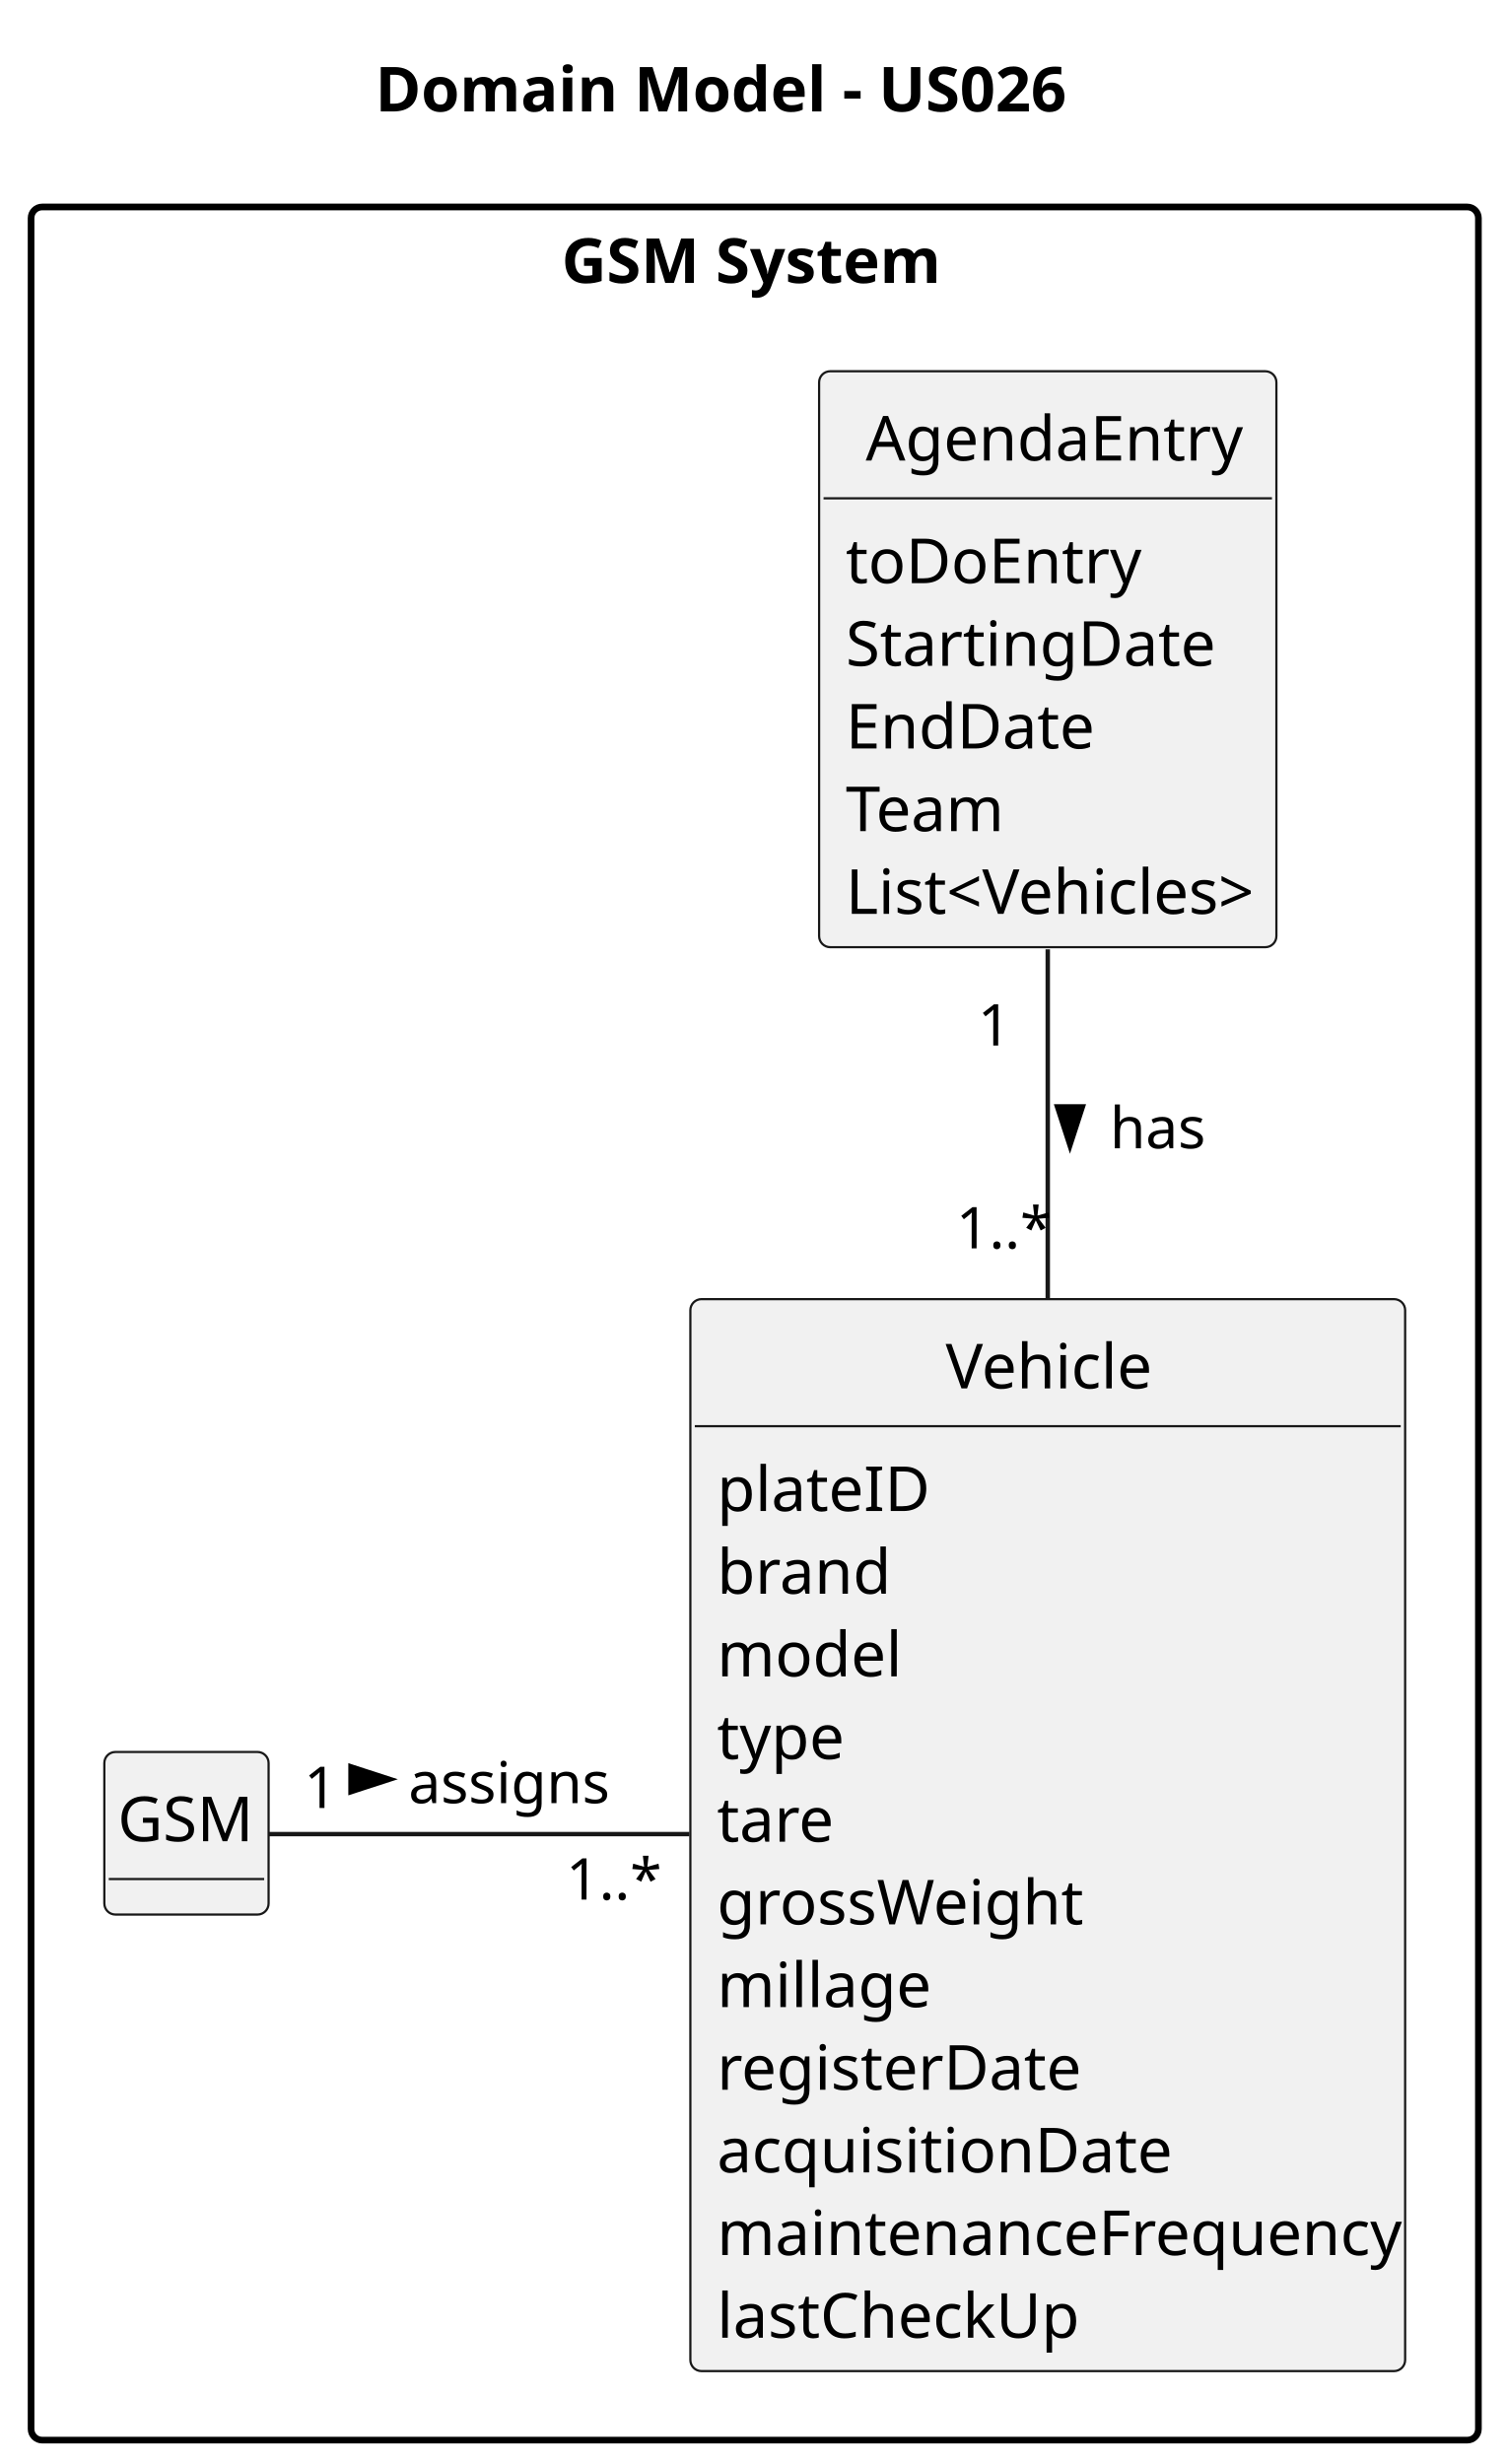
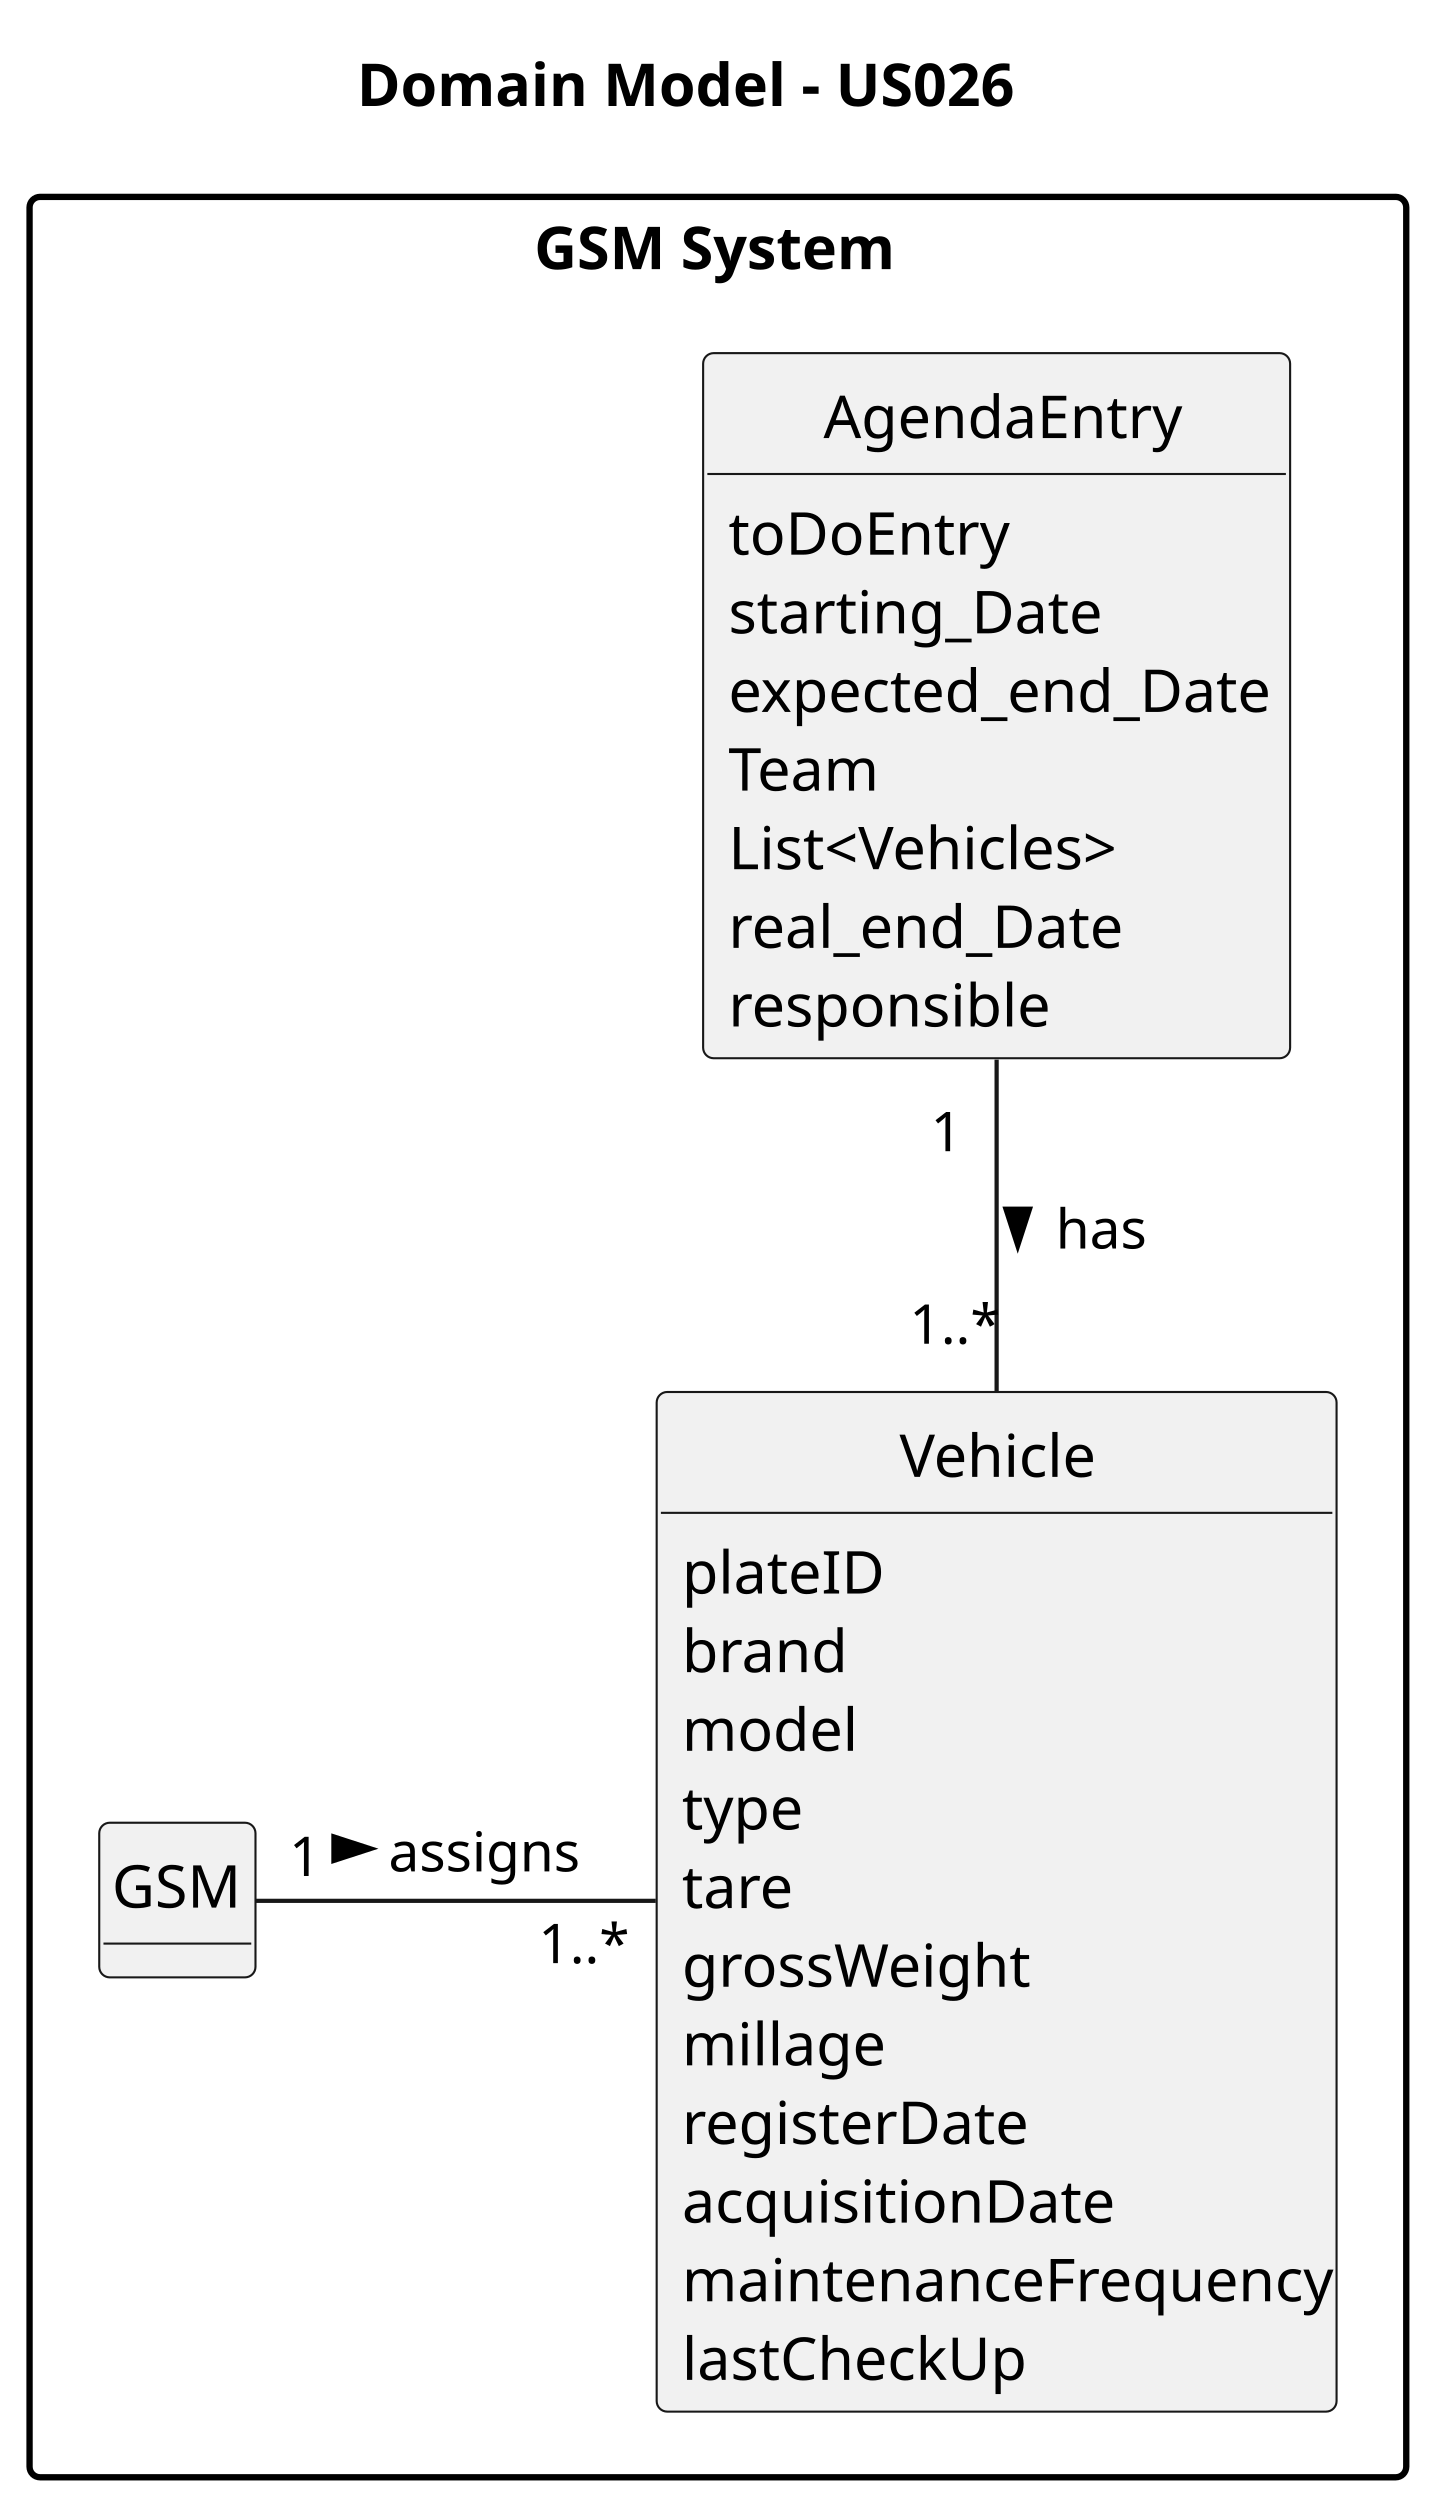
- <svg xmlns="http://www.w3.org/2000/svg" contentStyleType="text/css" height="555px" preserveAspectRatio="none" style="width:339px;height:555px;background:#FFFFFF;" version="1.1" viewBox="0 0 339 555" width="339px" zoomAndPan="magnify">
+ <svg xmlns="http://www.w3.org/2000/svg" contentStyleType="text/css" height="592px" preserveAspectRatio="none" style="width:339px;height:592px;background:#FFFFFF;" version="1.1" viewBox="0 0 339 592" width="339px" zoomAndPan="magnify">
  <defs />
  <g>
    <text fill="#000000" font-family="sans-serif" font-size="14" font-weight="bold" lengthAdjust="spacing" textLength="156" x="84.5" y="25.107">Domain Model - US026</text>
    <g id="cluster_GSM System">
-       <rect fill="none" height="503" rx="2.5" ry="2.5" style="stroke:#000000;stroke-width:1.5;" width="326" x="7" y="46.621" />
+       <rect fill="none" height="540" rx="2.5" ry="2.5" style="stroke:#000000;stroke-width:1.5;" width="326" x="7" y="46.621" />
      <text fill="#000000" font-family="sans-serif" font-size="14" font-weight="bold" lengthAdjust="spacing" textLength="87" x="126.5" y="63.728">GSM System</text>
    </g>
    <g id="elem_Vehicle">
-       <rect codeLine="17" fill="#F1F1F1" height="241.453" id="Vehicle" rx="2.5" ry="2.5" style="stroke:#181818;stroke-width:0.5;" width="161" x="155.5" y="292.621" />
-       <text fill="#000000" font-family="sans-serif" font-size="14" lengthAdjust="spacing" textLength="46" x="213" y="312.728">Vehicle</text>
-       <line style="stroke:#181818;stroke-width:0.5;" x1="156.5" x2="315.5" y1="321.242" y2="321.242" />
-       <text fill="#000000" font-family="sans-serif" font-size="14" lengthAdjust="spacing" textLength="44" x="161.5" y="340.35">plateID</text>
-       <text fill="#000000" font-family="sans-serif" font-size="14" lengthAdjust="spacing" textLength="37" x="161.5" y="358.971">brand</text>
-       <text fill="#000000" font-family="sans-serif" font-size="14" lengthAdjust="spacing" textLength="38" x="161.5" y="377.592">model</text>
-       <text fill="#000000" font-family="sans-serif" font-size="14" lengthAdjust="spacing" textLength="27" x="161.5" y="396.213">type</text>
-       <text fill="#000000" font-family="sans-serif" font-size="14" lengthAdjust="spacing" textLength="25" x="161.5" y="414.834">tare</text>
-       <text fill="#000000" font-family="sans-serif" font-size="14" lengthAdjust="spacing" textLength="79" x="161.5" y="433.455">grossWeight</text>
-       <text fill="#000000" font-family="sans-serif" font-size="14" lengthAdjust="spacing" textLength="44" x="161.5" y="452.076">millage</text>
-       <text fill="#000000" font-family="sans-serif" font-size="14" lengthAdjust="spacing" textLength="78" x="161.5" y="470.697">registerDate</text>
-       <text fill="#000000" font-family="sans-serif" font-size="14" lengthAdjust="spacing" textLength="97" x="161.5" y="489.318">acquisitionDate</text>
-       <text fill="#000000" font-family="sans-serif" font-size="14" lengthAdjust="spacing" textLength="149" x="161.5" y="507.94">maintenanceFrequency</text>
-       <text fill="#000000" font-family="sans-serif" font-size="14" lengthAdjust="spacing" textLength="79" x="161.5" y="526.561">lastCheckUp</text>
+       <rect codeLine="17" fill="#F1F1F1" height="241.453" id="Vehicle" rx="2.5" ry="2.5" style="stroke:#181818;stroke-width:0.5;" width="161" x="155.5" y="329.621" />
+       <text fill="#000000" font-family="sans-serif" font-size="14" lengthAdjust="spacing" textLength="46" x="213" y="349.728">Vehicle</text>
+       <line style="stroke:#181818;stroke-width:0.5;" x1="156.5" x2="315.5" y1="358.242" y2="358.242" />
+       <text fill="#000000" font-family="sans-serif" font-size="14" lengthAdjust="spacing" textLength="44" x="161.5" y="377.35">plateID</text>
+       <text fill="#000000" font-family="sans-serif" font-size="14" lengthAdjust="spacing" textLength="37" x="161.5" y="395.971">brand</text>
+       <text fill="#000000" font-family="sans-serif" font-size="14" lengthAdjust="spacing" textLength="38" x="161.5" y="414.592">model</text>
+       <text fill="#000000" font-family="sans-serif" font-size="14" lengthAdjust="spacing" textLength="27" x="161.5" y="433.213">type</text>
+       <text fill="#000000" font-family="sans-serif" font-size="14" lengthAdjust="spacing" textLength="25" x="161.5" y="451.834">tare</text>
+       <text fill="#000000" font-family="sans-serif" font-size="14" lengthAdjust="spacing" textLength="79" x="161.5" y="470.455">grossWeight</text>
+       <text fill="#000000" font-family="sans-serif" font-size="14" lengthAdjust="spacing" textLength="44" x="161.5" y="489.076">millage</text>
+       <text fill="#000000" font-family="sans-serif" font-size="14" lengthAdjust="spacing" textLength="78" x="161.5" y="507.697">registerDate</text>
+       <text fill="#000000" font-family="sans-serif" font-size="14" lengthAdjust="spacing" textLength="97" x="161.5" y="526.318">acquisitionDate</text>
+       <text fill="#000000" font-family="sans-serif" font-size="14" lengthAdjust="spacing" textLength="149" x="161.5" y="544.939">maintenanceFrequency</text>
+       <text fill="#000000" font-family="sans-serif" font-size="14" lengthAdjust="spacing" textLength="79" x="161.5" y="563.561">lastCheckUp</text>
    </g>
    <g id="elem_AgendaEntry">
-       <rect codeLine="31" fill="#F1F1F1" height="129.727" id="AgendaEntry" rx="2.5" ry="2.5" style="stroke:#181818;stroke-width:0.5;" width="103" x="184.5" y="83.621" />
+       <rect codeLine="31" fill="#F1F1F1" height="166.969" id="AgendaEntry" rx="2.5" ry="2.5" style="stroke:#181818;stroke-width:0.5;" width="139" x="166.5" y="83.621" />
      <text fill="#000000" font-family="sans-serif" font-size="14" lengthAdjust="spacing" textLength="82" x="195" y="103.728">AgendaEntry</text>
-       <line style="stroke:#181818;stroke-width:0.5;" x1="185.5" x2="286.5" y1="112.242" y2="112.242" />
-       <text fill="#000000" font-family="sans-serif" font-size="14" lengthAdjust="spacing" textLength="63" x="190.5" y="131.35">toDoEntry</text>
-       <text fill="#000000" font-family="sans-serif" font-size="14" lengthAdjust="spacing" textLength="79" x="190.5" y="149.971">StartingDate</text>
-       <text fill="#000000" font-family="sans-serif" font-size="14" lengthAdjust="spacing" textLength="55" x="190.5" y="168.592">EndDate</text>
-       <text fill="#000000" font-family="sans-serif" font-size="14" lengthAdjust="spacing" textLength="36" x="190.5" y="187.213">Team</text>
-       <text fill="#000000" font-family="sans-serif" font-size="14" lengthAdjust="spacing" textLength="91" x="190.5" y="205.834">List&lt;Vehicles&gt;</text>
+       <line style="stroke:#181818;stroke-width:0.5;" x1="167.5" x2="304.5" y1="112.242" y2="112.242" />
+       <text fill="#000000" font-family="sans-serif" font-size="14" lengthAdjust="spacing" textLength="63" x="172.5" y="131.35">toDoEntry</text>
+       <text fill="#000000" font-family="sans-serif" font-size="14" lengthAdjust="spacing" textLength="85" x="172.5" y="149.971">starting_Date</text>
+       <text fill="#000000" font-family="sans-serif" font-size="14" lengthAdjust="spacing" textLength="127" x="172.5" y="168.592">expected_end_Date</text>
+       <text fill="#000000" font-family="sans-serif" font-size="14" lengthAdjust="spacing" textLength="36" x="172.5" y="187.213">Team</text>
+       <text fill="#000000" font-family="sans-serif" font-size="14" lengthAdjust="spacing" textLength="91" x="172.5" y="205.834">List&lt;Vehicles&gt;</text>
+       <text fill="#000000" font-family="sans-serif" font-size="14" lengthAdjust="spacing" textLength="94" x="172.5" y="224.455">real_end_Date</text>
+       <text fill="#000000" font-family="sans-serif" font-size="14" lengthAdjust="spacing" textLength="73" x="172.5" y="243.076">responsible</text>
    </g>
    <g id="elem_GSM">
-       <rect codeLine="39" fill="#F1F1F1" height="36.621" id="GSM" rx="2.5" ry="2.5" style="stroke:#181818;stroke-width:0.5;" width="37" x="23.5" y="394.621" />
-       <text fill="#000000" font-family="sans-serif" font-size="14" lengthAdjust="spacing" textLength="31" x="26.5" y="414.728">GSM</text>
-       <line style="stroke:#181818;stroke-width:0.5;" x1="24.5" x2="59.5" y1="423.242" y2="423.242" />
+       <rect codeLine="41" fill="#F1F1F1" height="36.621" id="GSM" rx="2.5" ry="2.5" style="stroke:#181818;stroke-width:0.5;" width="37" x="23.5" y="431.621" />
+       <text fill="#000000" font-family="sans-serif" font-size="14" lengthAdjust="spacing" textLength="31" x="26.5" y="451.728">GSM</text>
+       <line style="stroke:#181818;stroke-width:0.5;" x1="24.5" x2="59.5" y1="460.242" y2="460.242" />
    </g>
    <g id="link_GSM_Vehicle">
-       <path codeLine="42" d="M60.6,413.121 C82.51,413.121 120.35,413.121 155.29,413.121 " fill="none" id="GSM-Vehicle" style="stroke:#181818;stroke-width:1.0;" />
-       <polygon fill="#000000" points="88,400.767,78.955,397.828,78.955,403.705,88,400.767" style="stroke:#000000;stroke-width:1.0;" />
-       <text fill="#000000" font-family="sans-serif" font-size="13" lengthAdjust="spacing" textLength="45" x="92" y="406.149">assigns</text>
-       <text fill="#000000" font-family="sans-serif" font-size="13" lengthAdjust="spacing" textLength="7" x="68.473" y="407.241">1</text>
-       <text fill="#000000" font-family="sans-serif" font-size="13" lengthAdjust="spacing" textLength="20" x="127.495" y="427.873">1..*</text>
+       <path codeLine="44" d="M60.6,450.121 C82.51,450.121 120.35,450.121 155.29,450.121 " fill="none" id="GSM-Vehicle" style="stroke:#181818;stroke-width:1.0;" />
+       <polygon fill="#000000" points="88,437.767,78.955,434.828,78.955,440.705,88,437.767" style="stroke:#000000;stroke-width:1.0;" />
+       <text fill="#000000" font-family="sans-serif" font-size="13" lengthAdjust="spacing" textLength="45" x="92" y="443.149">assigns</text>
+       <text fill="#000000" font-family="sans-serif" font-size="13" lengthAdjust="spacing" textLength="7" x="68.473" y="444.241">1</text>
+       <text fill="#000000" font-family="sans-serif" font-size="13" lengthAdjust="spacing" textLength="20" x="127.495" y="464.873">1..*</text>
    </g>
    <g id="link_AgendaEntry_Vehicle">
-       <path codeLine="43" d="M236,213.831 C236,237.591 236,265.351 236,292.441 " fill="none" id="AgendaEntry-Vehicle" style="stroke:#181818;stroke-width:1.0;" />
-       <polygon fill="#000000" points="241,258.267,243.939,249.221,238.061,249.221,241,258.267" style="stroke:#000000;stroke-width:1.0;" />
-       <text fill="#000000" font-family="sans-serif" font-size="13" lengthAdjust="spacing" textLength="21" x="250" y="258.649">has</text>
-       <text fill="#000000" font-family="sans-serif" font-size="13" lengthAdjust="spacing" textLength="7" x="220.227" y="235.49">1</text>
-       <text fill="#000000" font-family="sans-serif" font-size="13" lengthAdjust="spacing" textLength="20" x="215.359" y="281.189">1..*</text>
+       <path codeLine="45" d="M236,250.911 C236,275.521 236,302.981 236,329.441 " fill="none" id="AgendaEntry-Vehicle" style="stroke:#181818;stroke-width:1.0;" />
+       <polygon fill="#000000" points="241,295.267,243.939,286.221,238.061,286.221,241,295.267" style="stroke:#000000;stroke-width:1.0;" />
+       <text fill="#000000" font-family="sans-serif" font-size="13" lengthAdjust="spacing" textLength="21" x="250" y="295.649">has</text>
+       <text fill="#000000" font-family="sans-serif" font-size="13" lengthAdjust="spacing" textLength="7" x="220.379" y="272.596">1</text>
+       <text fill="#000000" font-family="sans-serif" font-size="13" lengthAdjust="spacing" textLength="20" x="215.359" y="318.189">1..*</text>
    </g>
  </g>
</svg>
